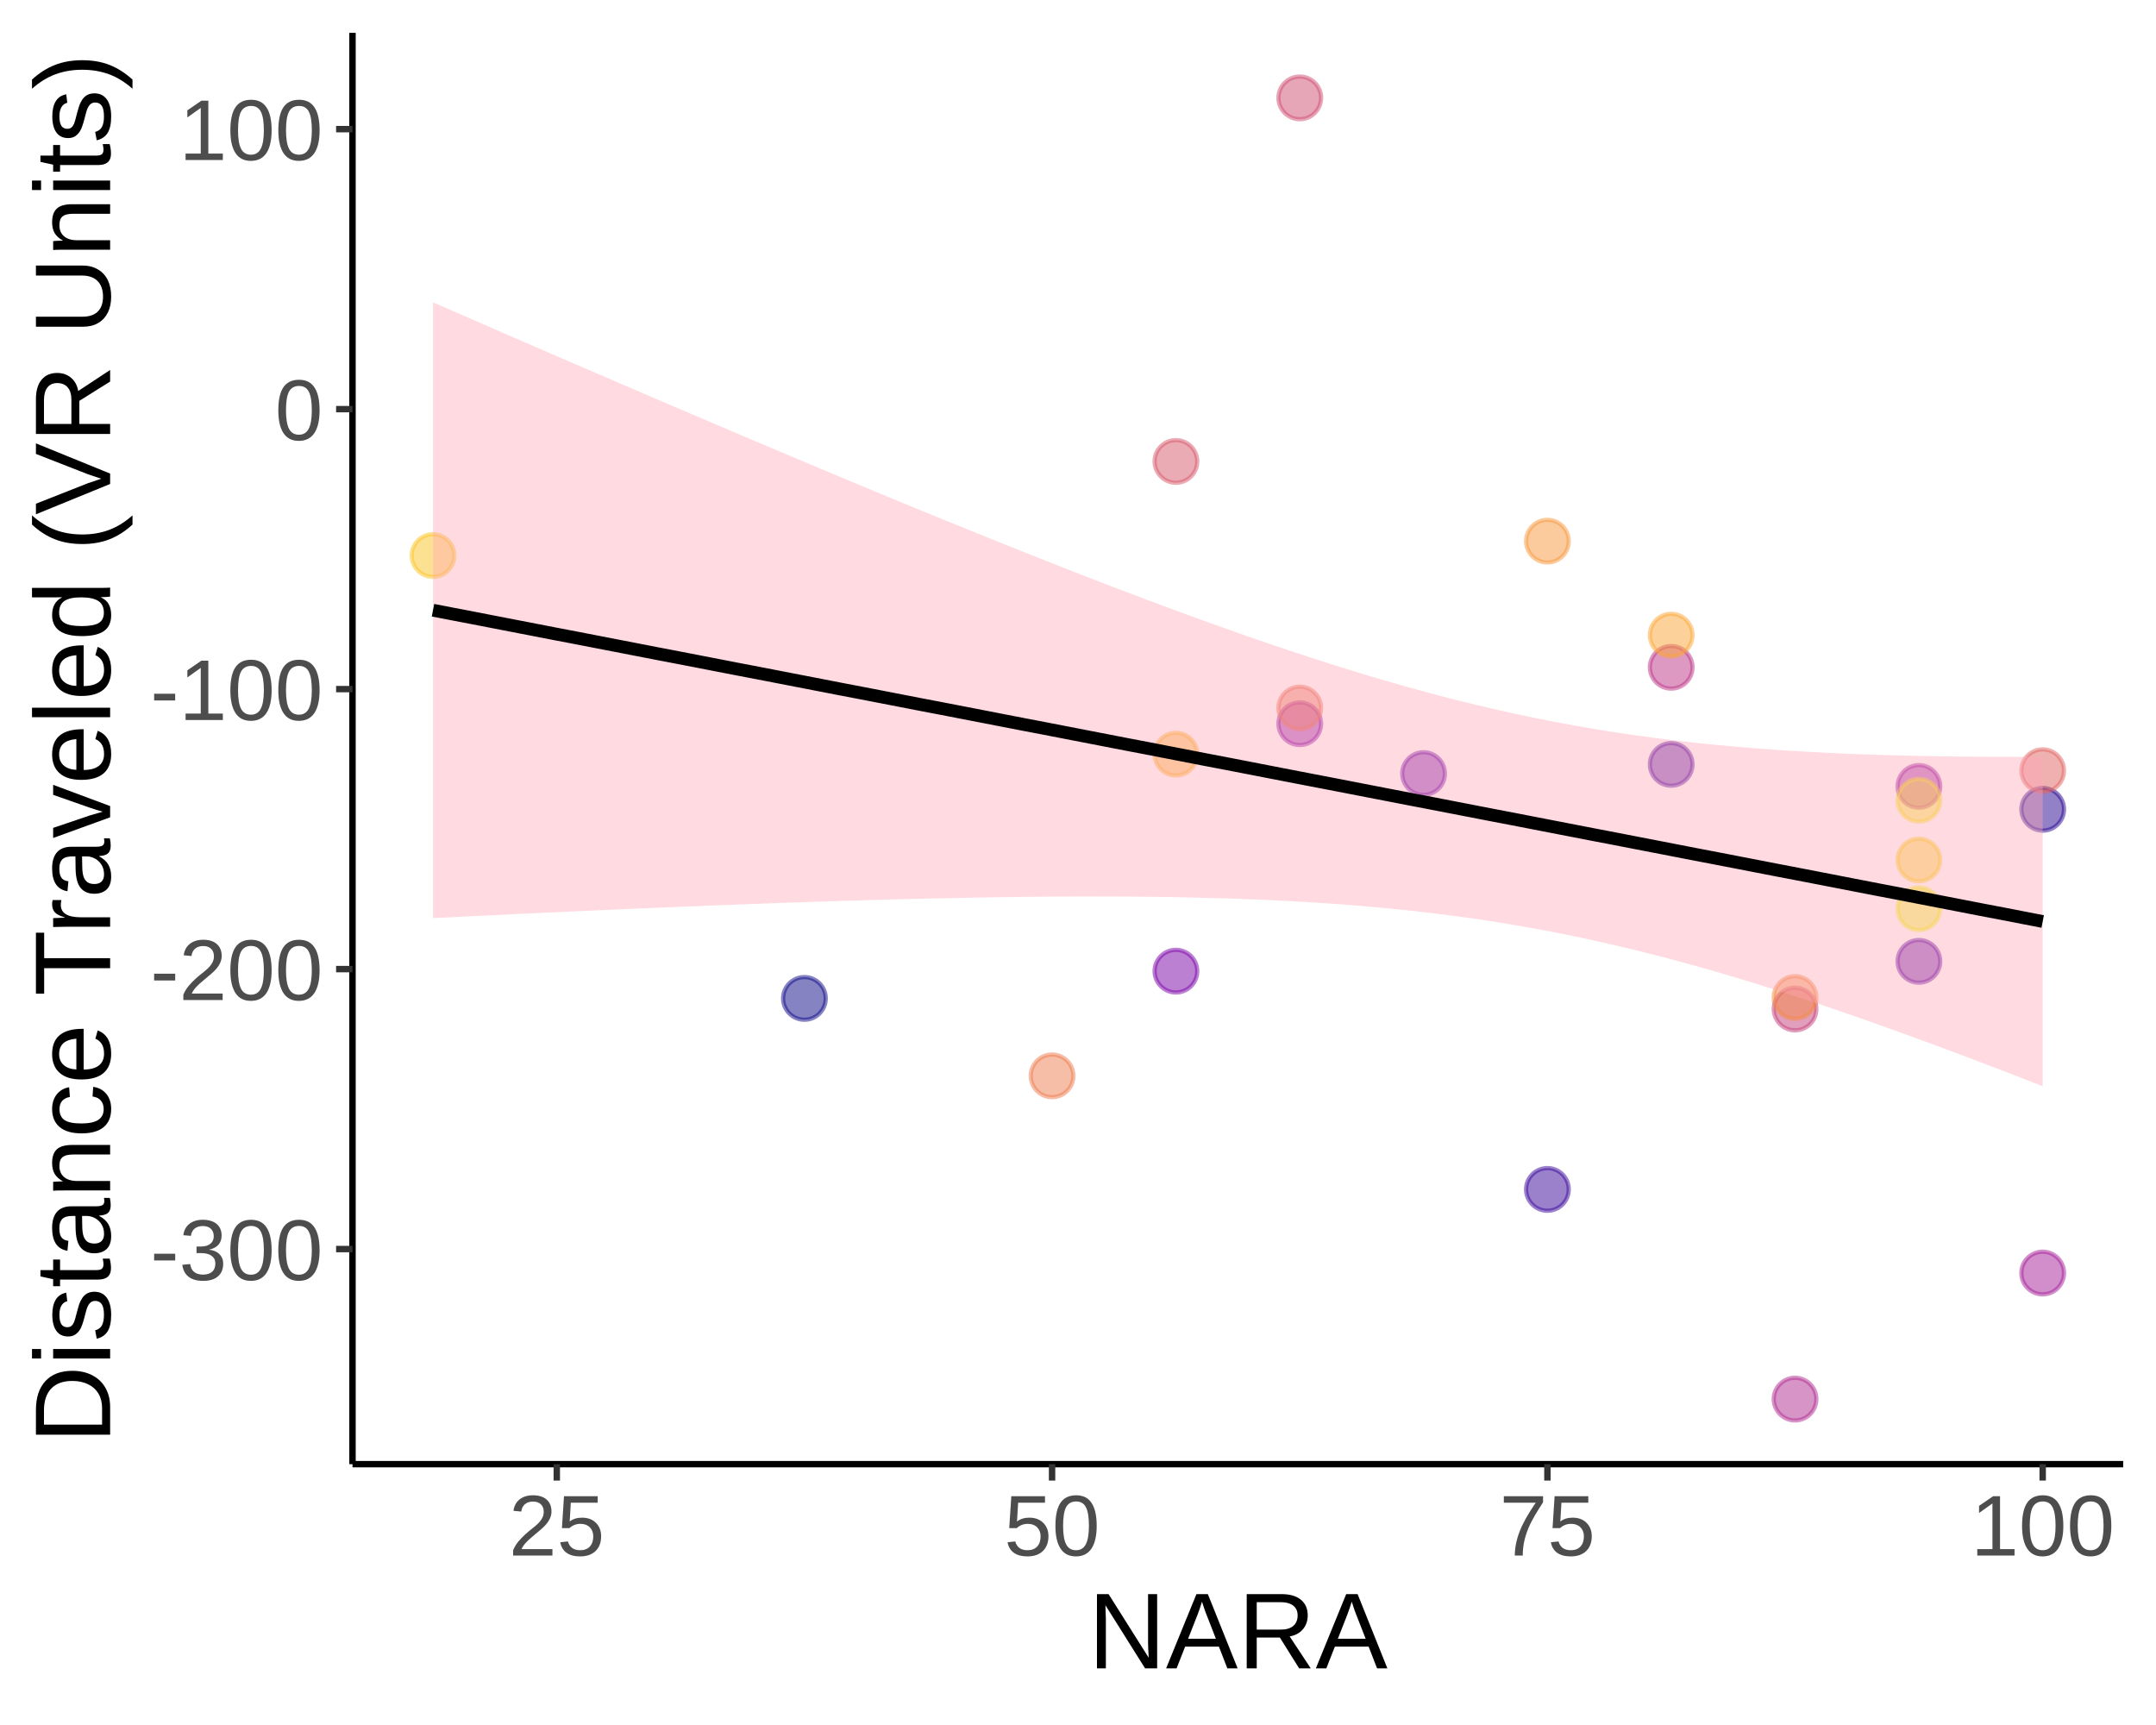
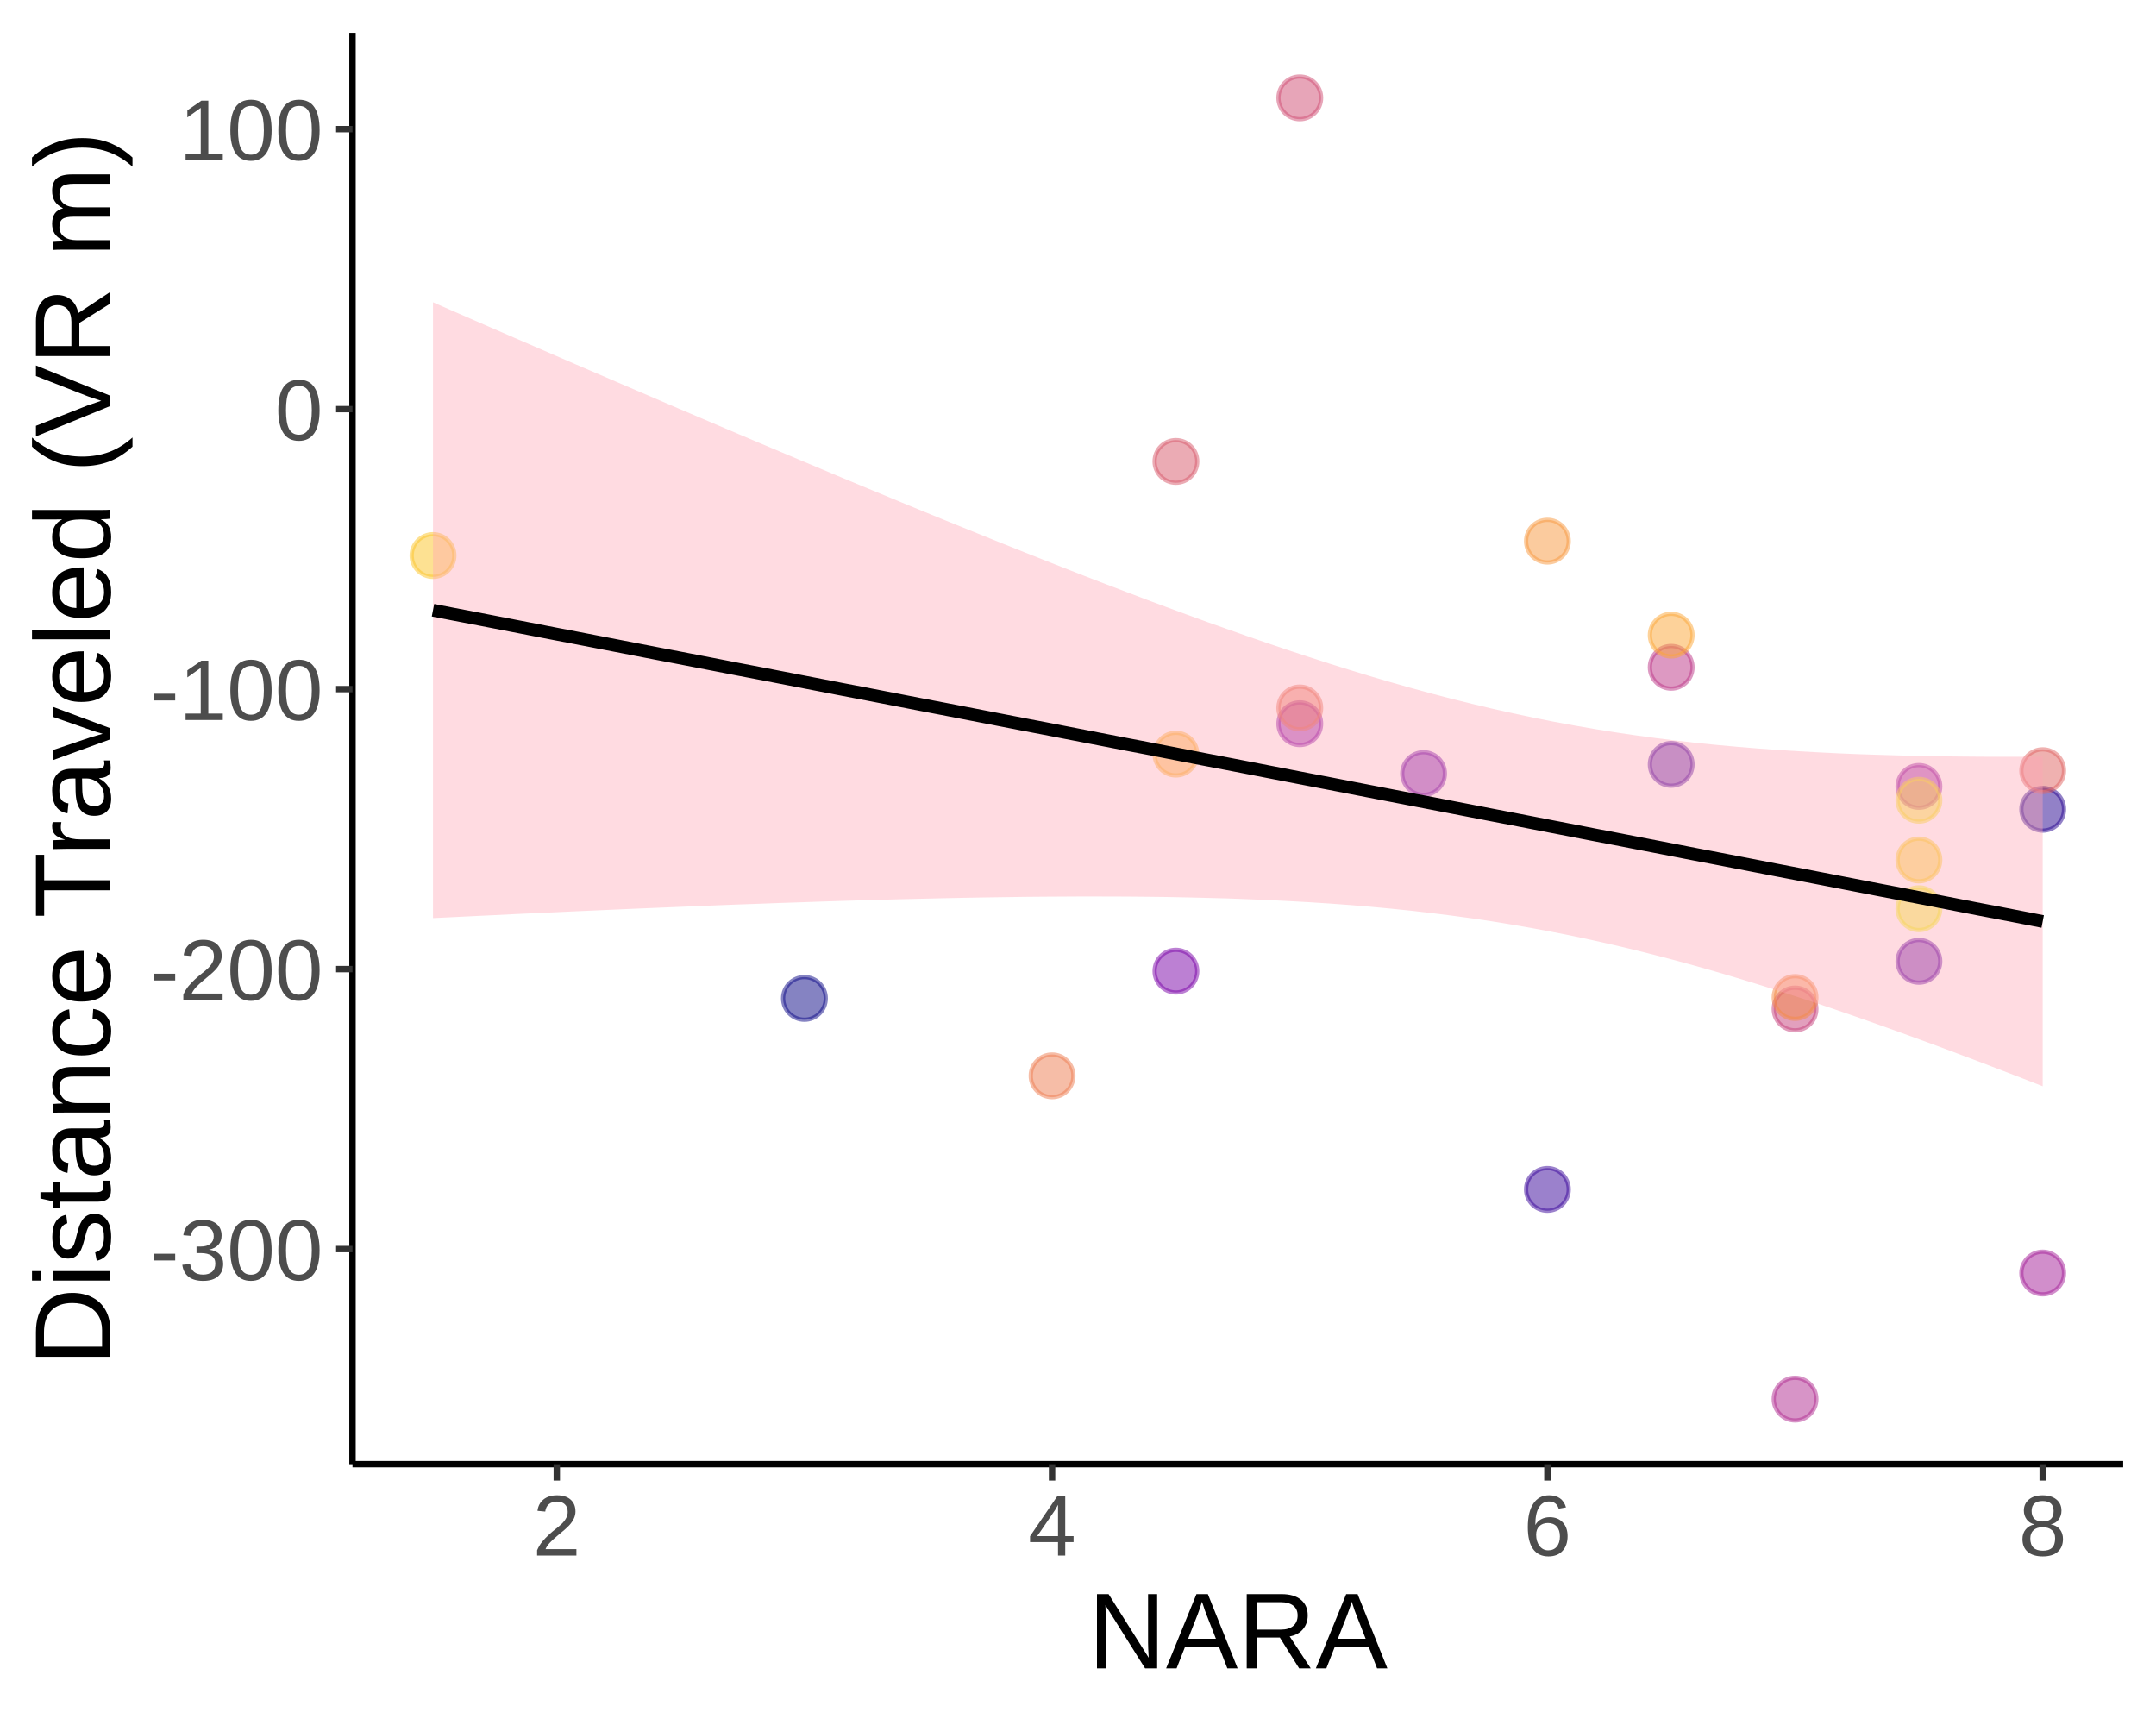
<svg xmlns="http://www.w3.org/2000/svg" class="svglite" width="360.00pt" height="288.00pt" viewBox="0 0 360.00 288.00">
  <defs>
    <style type="text/css">
    .svglite line, .svglite polyline, .svglite polygon, .svglite path, .svglite rect, .svglite circle {
      fill: none;
      stroke: #000000;
      stroke-linecap: round;
      stroke-linejoin: round;
      stroke-miterlimit: 10.00;
    }
    .svglite text {
      white-space: pre;
    }
  </style>
  </defs>
  <rect width="100%" height="100%" style="stroke: none; fill: #FFFFFF;" />
  <defs>
    <clipPath id="cpMC4wMHwzNjAuMDB8MC4wMHwyODguMDA=">
      <rect x="0.00" y="0.00" width="360.00" height="288.00" />
    </clipPath>
  </defs>
  <g clip-path="url(#cpMC4wMHwzNjAuMDB8MC4wMHwyODguMDA=)">
    <rect x="0.00" y="0.00" width="360.00" height="288.00" style="stroke-width: 1.07; stroke: #FFFFFF; fill: #FFFFFF;" />
  </g>
  <defs>
    <clipPath id="cpNTguODZ8MzU0LjUyfDUuNDh8MjQ0LjQ1">
      <rect x="58.86" y="5.48" width="295.66" height="238.97" />
    </clipPath>
  </defs>
  <g clip-path="url(#cpNTguODZ8MzU0LjUyfDUuNDh8MjQ0LjQ1)">
    <circle cx="134.32" cy="166.69" r="3.56" style="stroke-width: 0.71; stroke: #0D0887; stroke-opacity: 0.50; fill: #0D0887; fill-opacity: 0.50;" />
    <circle cx="341.08" cy="135.12" r="3.56" style="stroke-width: 0.71; stroke: #260591; stroke-opacity: 0.50; fill: #260591; fill-opacity: 0.50;" />
    <circle cx="258.38" cy="198.58" r="3.56" style="stroke-width: 0.71; stroke: #39049A; stroke-opacity: 0.50; fill: #39049A; fill-opacity: 0.50;" />
    <circle cx="279.05" cy="127.62" r="3.56" style="stroke-width: 0.71; stroke: #4A03A1; stroke-opacity: 0.50; fill: #4A03A1; fill-opacity: 0.50;" />
    <circle cx="320.41" cy="160.50" r="3.56" style="stroke-width: 0.71; stroke: #5B01A5; stroke-opacity: 0.50; fill: #5B01A5; fill-opacity: 0.50;" />
    <circle cx="237.70" cy="129.15" r="3.56" style="stroke-width: 0.71; stroke: #6A00A8; stroke-opacity: 0.50; fill: #6A00A8; fill-opacity: 0.50;" />
    <circle cx="196.35" cy="162.14" r="3.56" style="stroke-width: 0.71; stroke: #7A02A8; stroke-opacity: 0.50; fill: #7A02A8; fill-opacity: 0.50;" />
    <circle cx="217.03" cy="120.83" r="3.56" style="stroke-width: 0.71; stroke: #8908A6; stroke-opacity: 0.50; fill: #8908A6; fill-opacity: 0.50;" />
    <circle cx="320.41" cy="131.30" r="3.56" style="stroke-width: 0.71; stroke: #9714A1; stroke-opacity: 0.50; fill: #9714A1; fill-opacity: 0.50;" />
    <circle cx="341.08" cy="212.54" r="3.56" style="stroke-width: 0.71; stroke: #A51F99; stroke-opacity: 0.50; fill: #A51F99; fill-opacity: 0.50;" />
    <circle cx="299.73" cy="233.59" r="3.56" style="stroke-width: 0.71; stroke: #B12A90; stroke-opacity: 0.50; fill: #B12A90; fill-opacity: 0.50;" />
    <circle cx="279.05" cy="111.41" r="3.56" style="stroke-width: 0.71; stroke: #BC3587; stroke-opacity: 0.50; fill: #BC3587; fill-opacity: 0.50;" />
    <circle cx="299.73" cy="168.46" r="3.56" style="stroke-width: 0.71; stroke: #C6417D; stroke-opacity: 0.50; fill: #C6417D; fill-opacity: 0.50;" />
    <circle cx="217.03" cy="16.34" r="3.56" style="stroke-width: 0.71; stroke: #D04D73; stroke-opacity: 0.50; fill: #D04D73; fill-opacity: 0.50;" />
    <circle cx="196.35" cy="77.04" r="3.56" style="stroke-width: 0.71; stroke: #D9586A; stroke-opacity: 0.50; fill: #D9586A; fill-opacity: 0.50;" />
    <circle cx="341.08" cy="128.67" r="3.56" style="stroke-width: 0.71; stroke: #E16462; stroke-opacity: 0.50; fill: #E16462; fill-opacity: 0.50;" />
    <circle cx="217.03" cy="118.20" r="3.56" style="stroke-width: 0.71; stroke: #E87059; stroke-opacity: 0.50; fill: #E87059; fill-opacity: 0.50;" />
    <circle cx="175.67" cy="179.62" r="3.56" style="stroke-width: 0.71; stroke: #EF7D51; stroke-opacity: 0.50; fill: #EF7D51; fill-opacity: 0.50;" />
    <circle cx="299.73" cy="166.54" r="3.56" style="stroke-width: 0.71; stroke: #F58A47; stroke-opacity: 0.50; fill: #F58A47; fill-opacity: 0.50;" />
    <circle cx="258.38" cy="90.35" r="3.56" style="stroke-width: 0.71; stroke: #F9983E; stroke-opacity: 0.50; fill: #F9983E; fill-opacity: 0.50;" />
    <circle cx="279.05" cy="106.04" r="3.56" style="stroke-width: 0.71; stroke: #FCA636; stroke-opacity: 0.50; fill: #FCA636; fill-opacity: 0.50;" />
    <circle cx="196.35" cy="125.91" r="3.56" style="stroke-width: 0.71; stroke: #FDB52E; stroke-opacity: 0.50; fill: #FDB52E; fill-opacity: 0.50;" />
    <circle cx="72.30" cy="92.75" r="3.56" style="stroke-width: 0.71; stroke: #FDC527; stroke-opacity: 0.50; fill: #FDC527; fill-opacity: 0.50;" />
    <circle cx="320.41" cy="143.58" r="3.56" style="stroke-width: 0.71; stroke: #FBD624; stroke-opacity: 0.50; fill: #FBD624; fill-opacity: 0.50;" />
    <circle cx="320.41" cy="133.61" r="3.56" style="stroke-width: 0.71; stroke: #F6E826; stroke-opacity: 0.50; fill: #F6E826; fill-opacity: 0.50;" />
    <circle cx="320.41" cy="151.72" r="3.56" style="stroke-width: 0.71; stroke: #F0F921; stroke-opacity: 0.50; fill: #F0F921; fill-opacity: 0.50;" />
    <polygon points="72.30,50.47 75.70,51.96 79.10,53.44 82.50,54.92 85.90,56.40 89.31,57.87 92.71,59.35 96.11,60.82 99.51,62.28 102.92,63.75 106.32,65.21 109.72,66.67 113.12,68.13 116.53,69.58 119.93,71.03 123.33,72.48 126.73,73.92 130.14,75.36 133.54,76.79 136.94,78.22 140.34,79.65 143.74,81.07 147.15,82.48 150.55,83.89 153.95,85.29 157.35,86.68 160.76,88.06 164.16,89.44 167.56,90.81 170.96,92.17 174.37,93.52 177.77,94.86 181.17,96.19 184.57,97.50 187.98,98.80 191.38,100.09 194.78,101.36 198.18,102.61 201.58,103.85 204.99,105.06 208.39,106.26 211.79,107.43 215.19,108.58 218.60,109.70 222.00,110.80 225.40,111.86 228.80,112.90 232.21,113.90 235.61,114.86 239.01,115.79 242.41,116.68 245.82,117.52 249.22,118.33 252.62,119.09 256.02,119.81 259.42,120.49 262.83,121.12 266.23,121.71 269.63,122.26 273.03,122.76 276.44,123.22 279.84,123.64 283.24,124.03 286.64,124.37 290.05,124.68 293.45,124.96 296.85,125.21 300.25,125.42 303.66,125.61 307.06,125.78 310.46,125.92 313.86,126.03 317.26,126.13 320.67,126.21 324.07,126.27 327.47,126.31 330.87,126.34 334.28,126.35 337.68,126.35 341.08,126.33 341.08,181.36 337.68,180.03 334.28,178.72 330.87,177.41 327.47,176.13 324.07,174.85 320.67,173.60 317.26,172.36 313.86,171.14 310.46,169.94 307.06,168.76 303.66,167.61 300.25,166.48 296.85,165.39 293.45,164.32 290.05,163.28 286.64,162.27 283.24,161.30 279.84,160.37 276.44,159.48 273.03,158.62 269.63,157.81 266.23,157.04 262.83,156.31 259.42,155.63 256.02,154.99 252.62,154.40 249.22,153.84 245.82,153.33 242.41,152.87 239.01,152.44 235.61,152.05 232.21,151.70 228.80,151.38 225.40,151.10 222.00,150.85 218.60,150.63 215.19,150.44 211.79,150.27 208.39,150.13 204.99,150.00 201.58,149.91 198.18,149.83 194.78,149.76 191.38,149.72 187.98,149.69 184.57,149.68 181.17,149.67 177.77,149.69 174.37,149.71 170.96,149.74 167.56,149.79 164.16,149.84 160.76,149.90 157.35,149.97 153.95,150.05 150.55,150.13 147.15,150.22 143.74,150.32 140.34,150.42 136.94,150.53 133.54,150.65 130.14,150.76 126.73,150.89 123.33,151.01 119.93,151.14 116.53,151.28 113.12,151.42 109.72,151.56 106.32,151.70 102.92,151.85 99.51,152.00 96.11,152.15 92.71,152.31 89.31,152.46 85.90,152.62 82.50,152.79 79.10,152.95 75.70,153.12 72.30,153.28 " style="stroke-width: 0.00; stroke: none; stroke-linecap: butt; fill: #FFA6B4; fill-opacity: 0.40;" />
    <polyline points="72.30,50.47 75.70,51.96 79.10,53.44 82.50,54.92 85.90,56.40 89.31,57.87 92.71,59.35 96.11,60.82 99.51,62.28 102.92,63.75 106.32,65.21 109.72,66.67 113.12,68.13 116.53,69.58 119.93,71.03 123.33,72.48 126.73,73.92 130.14,75.36 133.54,76.79 136.94,78.22 140.34,79.65 143.74,81.07 147.15,82.48 150.55,83.89 153.95,85.29 157.35,86.68 160.76,88.06 164.16,89.44 167.56,90.81 170.96,92.17 174.37,93.52 177.77,94.86 181.17,96.19 184.57,97.50 187.98,98.80 191.38,100.09 194.78,101.36 198.18,102.61 201.58,103.85 204.99,105.06 208.39,106.26 211.79,107.43 215.19,108.58 218.60,109.70 222.00,110.80 225.40,111.86 228.80,112.90 232.21,113.90 235.61,114.86 239.01,115.79 242.41,116.68 245.82,117.52 249.22,118.33 252.62,119.09 256.02,119.81 259.42,120.49 262.83,121.12 266.23,121.71 269.63,122.26 273.03,122.76 276.44,123.22 279.84,123.64 283.24,124.03 286.64,124.37 290.05,124.68 293.45,124.96 296.85,125.21 300.25,125.42 303.66,125.61 307.06,125.78 310.46,125.92 313.86,126.03 317.26,126.13 320.67,126.21 324.07,126.27 327.47,126.31 330.87,126.34 334.28,126.35 337.68,126.35 341.08,126.33 " style="stroke-width: 2.13; stroke: none; stroke-linecap: butt;" />
    <polyline points="341.08,181.36 337.68,180.03 334.28,178.72 330.87,177.41 327.47,176.13 324.07,174.85 320.67,173.60 317.26,172.36 313.86,171.14 310.46,169.94 307.06,168.76 303.66,167.61 300.25,166.48 296.85,165.39 293.45,164.32 290.05,163.28 286.64,162.27 283.24,161.30 279.84,160.37 276.44,159.48 273.03,158.62 269.63,157.81 266.23,157.04 262.83,156.31 259.42,155.63 256.02,154.99 252.62,154.40 249.22,153.84 245.82,153.33 242.41,152.87 239.01,152.44 235.61,152.05 232.21,151.70 228.80,151.38 225.40,151.10 222.00,150.85 218.60,150.63 215.19,150.44 211.79,150.27 208.39,150.13 204.99,150.00 201.58,149.91 198.18,149.83 194.78,149.76 191.38,149.72 187.98,149.69 184.57,149.68 181.17,149.67 177.77,149.69 174.37,149.71 170.96,149.74 167.56,149.79 164.16,149.84 160.76,149.90 157.35,149.97 153.95,150.05 150.55,150.13 147.15,150.22 143.74,150.32 140.34,150.42 136.94,150.53 133.54,150.65 130.14,150.76 126.73,150.89 123.33,151.01 119.93,151.14 116.53,151.28 113.12,151.42 109.72,151.56 106.32,151.70 102.92,151.85 99.51,152.00 96.11,152.15 92.71,152.31 89.31,152.46 85.90,152.62 82.50,152.79 79.10,152.95 75.70,153.12 72.30,153.28 " style="stroke-width: 2.13; stroke: none; stroke-linecap: butt;" />
    <polyline points="72.30,101.88 75.70,102.54 79.10,103.19 82.50,103.85 85.90,104.51 89.31,105.17 92.71,105.83 96.11,106.48 99.51,107.14 102.92,107.80 106.32,108.46 109.72,109.12 113.12,109.77 116.53,110.43 119.93,111.09 123.33,111.75 126.73,112.40 130.14,113.06 133.54,113.72 136.94,114.38 140.34,115.04 143.74,115.69 147.15,116.35 150.55,117.01 153.95,117.67 157.35,118.32 160.76,118.98 164.16,119.64 167.56,120.30 170.96,120.96 174.37,121.61 177.77,122.27 181.17,122.93 184.57,123.59 187.98,124.25 191.38,124.90 194.78,125.56 198.18,126.22 201.58,126.88 204.99,127.53 208.39,128.19 211.79,128.85 215.19,129.51 218.60,130.17 222.00,130.82 225.40,131.48 228.80,132.14 232.21,132.80 235.61,133.46 239.01,134.11 242.41,134.77 245.82,135.43 249.22,136.09 252.62,136.74 256.02,137.40 259.42,138.06 262.83,138.72 266.23,139.38 269.63,140.03 273.03,140.69 276.44,141.35 279.84,142.01 283.24,142.67 286.64,143.32 290.05,143.98 293.45,144.64 296.85,145.30 300.25,145.95 303.66,146.61 307.06,147.27 310.46,147.93 313.86,148.59 317.26,149.24 320.67,149.90 324.07,150.56 327.47,151.22 330.87,151.88 334.28,152.53 337.68,153.19 341.08,153.85 " style="stroke-width: 2.13; stroke-linecap: butt;" />
  </g>
  <g clip-path="url(#cpMC4wMHwzNjAuMDB8MC4wMHwyODguMDA=)">
    <polyline points="58.86,244.45 58.86,5.48 " style="stroke-width: 1.07; stroke-linecap: butt;" />
    <text x="53.92" y="213.71" text-anchor="end" style="font-size: 14.40px;fill: #4D4D4D; font-family: &quot;Arial&quot;;" textLength="28.81px" lengthAdjust="spacingAndGlyphs">-300</text>
    <text x="53.92" y="166.96" text-anchor="end" style="font-size: 14.40px;fill: #4D4D4D; font-family: &quot;Arial&quot;;" textLength="28.81px" lengthAdjust="spacingAndGlyphs">-200</text>
    <text x="53.92" y="120.21" text-anchor="end" style="font-size: 14.40px;fill: #4D4D4D; font-family: &quot;Arial&quot;;" textLength="28.81px" lengthAdjust="spacingAndGlyphs">-100</text>
    <text x="53.92" y="73.47" text-anchor="end" style="font-size: 14.40px;fill: #4D4D4D; font-family: &quot;Arial&quot;;" textLength="8.01px" lengthAdjust="spacingAndGlyphs">0</text>
    <text x="53.92" y="26.72" text-anchor="end" style="font-size: 14.40px;fill: #4D4D4D; font-family: &quot;Arial&quot;;" textLength="24.02px" lengthAdjust="spacingAndGlyphs">100</text>
    <polyline points="56.12,208.54 58.86,208.54 " style="stroke-width: 1.07; stroke: #333333; stroke-linecap: butt;" />
    <polyline points="56.12,161.80 58.86,161.80 " style="stroke-width: 1.07; stroke: #333333; stroke-linecap: butt;" />
    <polyline points="56.12,115.05 58.86,115.05 " style="stroke-width: 1.07; stroke: #333333; stroke-linecap: butt;" />
    <polyline points="56.12,68.31 58.86,68.31 " style="stroke-width: 1.07; stroke: #333333; stroke-linecap: butt;" />
    <polyline points="56.12,21.56 58.86,21.56 " style="stroke-width: 1.07; stroke: #333333; stroke-linecap: butt;" />
    <polyline points="58.86,244.45 354.52,244.45 " style="stroke-width: 1.07; stroke-linecap: butt;" />
    <polyline points="92.97,247.19 92.97,244.45 " style="stroke-width: 1.07; stroke: #333333; stroke-linecap: butt;" />
    <polyline points="175.67,247.19 175.67,244.45 " style="stroke-width: 1.07; stroke: #333333; stroke-linecap: butt;" />
    <polyline points="258.38,247.19 258.38,244.45 " style="stroke-width: 1.07; stroke: #333333; stroke-linecap: butt;" />
    <polyline points="341.08,247.19 341.08,244.45 " style="stroke-width: 1.07; stroke: #333333; stroke-linecap: butt;" />
-     <text x="92.97" y="259.71" text-anchor="middle" style="font-size: 14.40px;fill: #4D4D4D; font-family: &quot;Arial&quot;;" textLength="16.01px" lengthAdjust="spacingAndGlyphs">25</text>
-     <text x="175.67" y="259.71" text-anchor="middle" style="font-size: 14.40px;fill: #4D4D4D; font-family: &quot;Arial&quot;;" textLength="16.01px" lengthAdjust="spacingAndGlyphs">50</text>
-     <text x="258.38" y="259.71" text-anchor="middle" style="font-size: 14.40px;fill: #4D4D4D; font-family: &quot;Arial&quot;;" textLength="16.01px" lengthAdjust="spacingAndGlyphs">75</text>
-     <text x="341.08" y="259.71" text-anchor="middle" style="font-size: 14.40px;fill: #4D4D4D; font-family: &quot;Arial&quot;;" textLength="24.02px" lengthAdjust="spacingAndGlyphs">100</text>
+     <text x="92.97" y="259.71" text-anchor="middle" style="font-size: 14.40px;fill: #4D4D4D; font-family: &quot;Arial&quot;;" textLength="8.01px" lengthAdjust="spacingAndGlyphs">2</text>
+     <text x="175.67" y="259.71" text-anchor="middle" style="font-size: 14.40px;fill: #4D4D4D; font-family: &quot;Arial&quot;;" textLength="8.01px" lengthAdjust="spacingAndGlyphs">4</text>
+     <text x="258.38" y="259.71" text-anchor="middle" style="font-size: 14.40px;fill: #4D4D4D; font-family: &quot;Arial&quot;;" textLength="8.01px" lengthAdjust="spacingAndGlyphs">6</text>
+     <text x="341.08" y="259.71" text-anchor="middle" style="font-size: 14.40px;fill: #4D4D4D; font-family: &quot;Arial&quot;;" textLength="8.01px" lengthAdjust="spacingAndGlyphs">8</text>
    <text x="206.69" y="278.54" text-anchor="middle" style="font-size: 18.00px; font-family: &quot;Arial&quot;;" textLength="50.00px" lengthAdjust="spacingAndGlyphs">NARA</text>
-     <text transform="translate(18.39,124.97) rotate(-90)" text-anchor="middle" style="font-size: 18.00px; font-family: &quot;Arial&quot;;" textLength="233.05px" lengthAdjust="spacingAndGlyphs">Distance Traveled (VR Units)</text>
+     <text transform="translate(18.39,124.97) rotate(-90)" text-anchor="middle" style="font-size: 18.00px; font-family: &quot;Arial&quot;;" textLength="207.04px" lengthAdjust="spacingAndGlyphs">Distance Traveled (VR m)</text>
  </g>
</svg>
